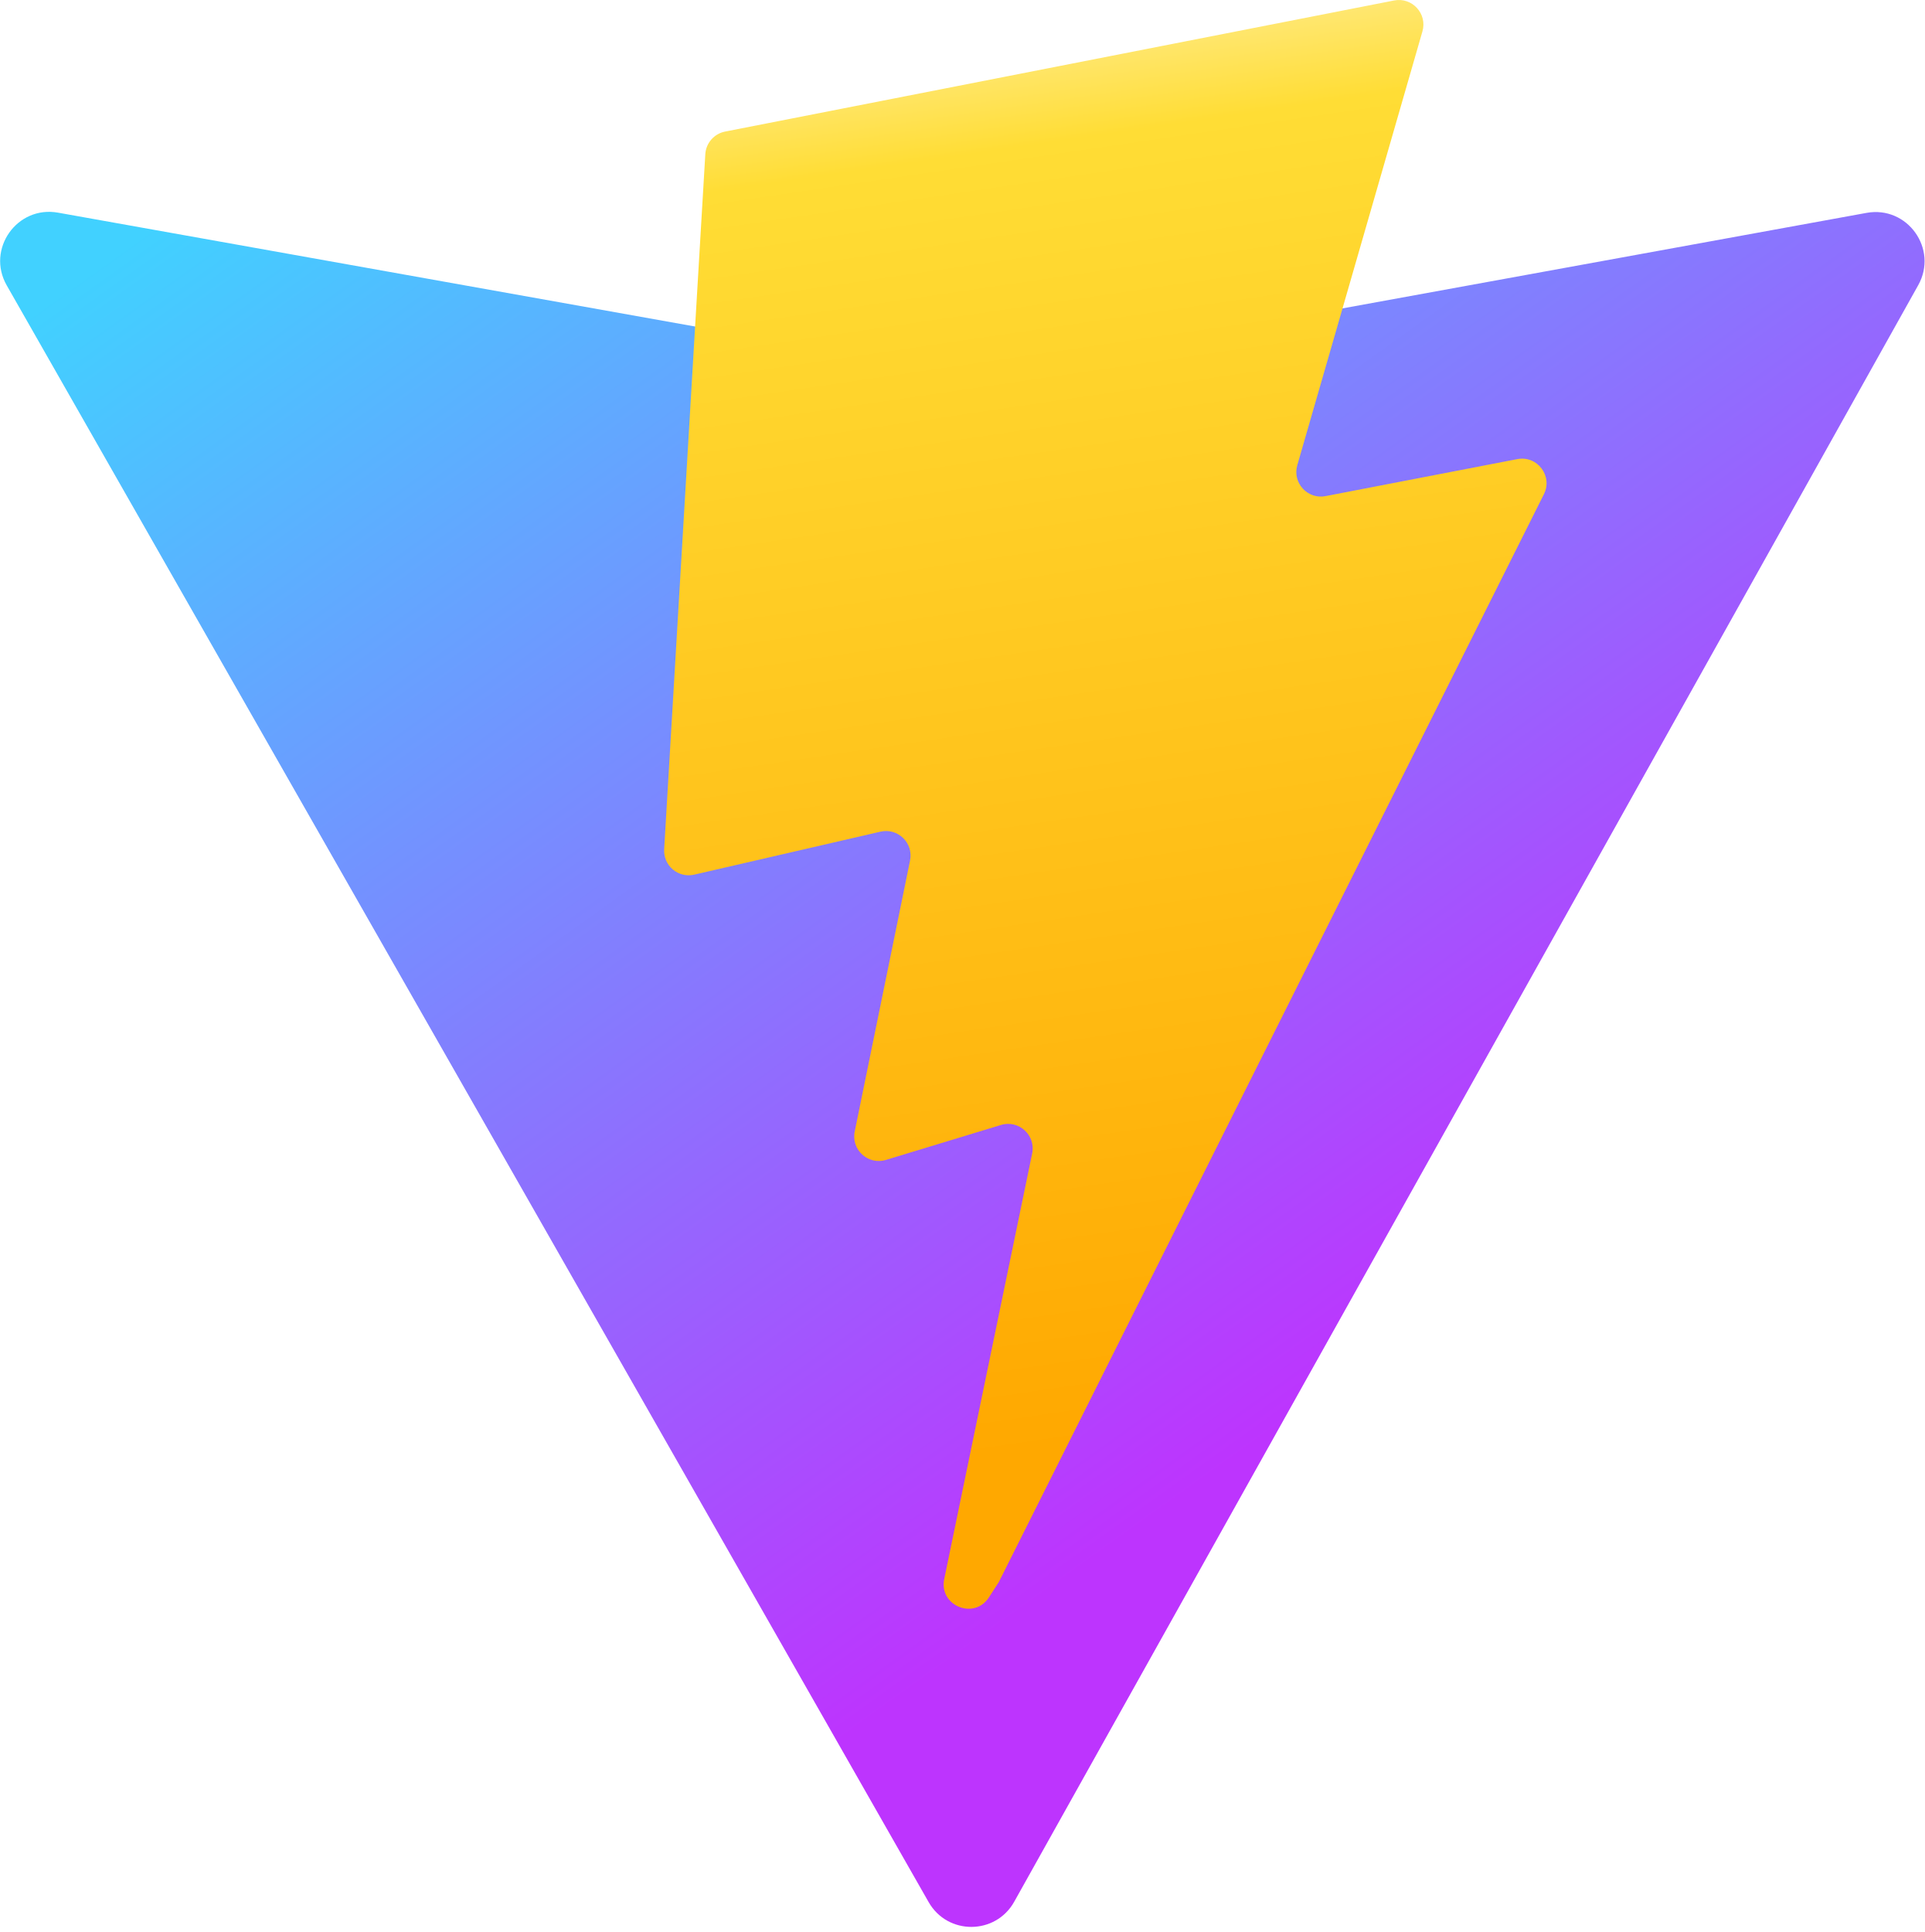
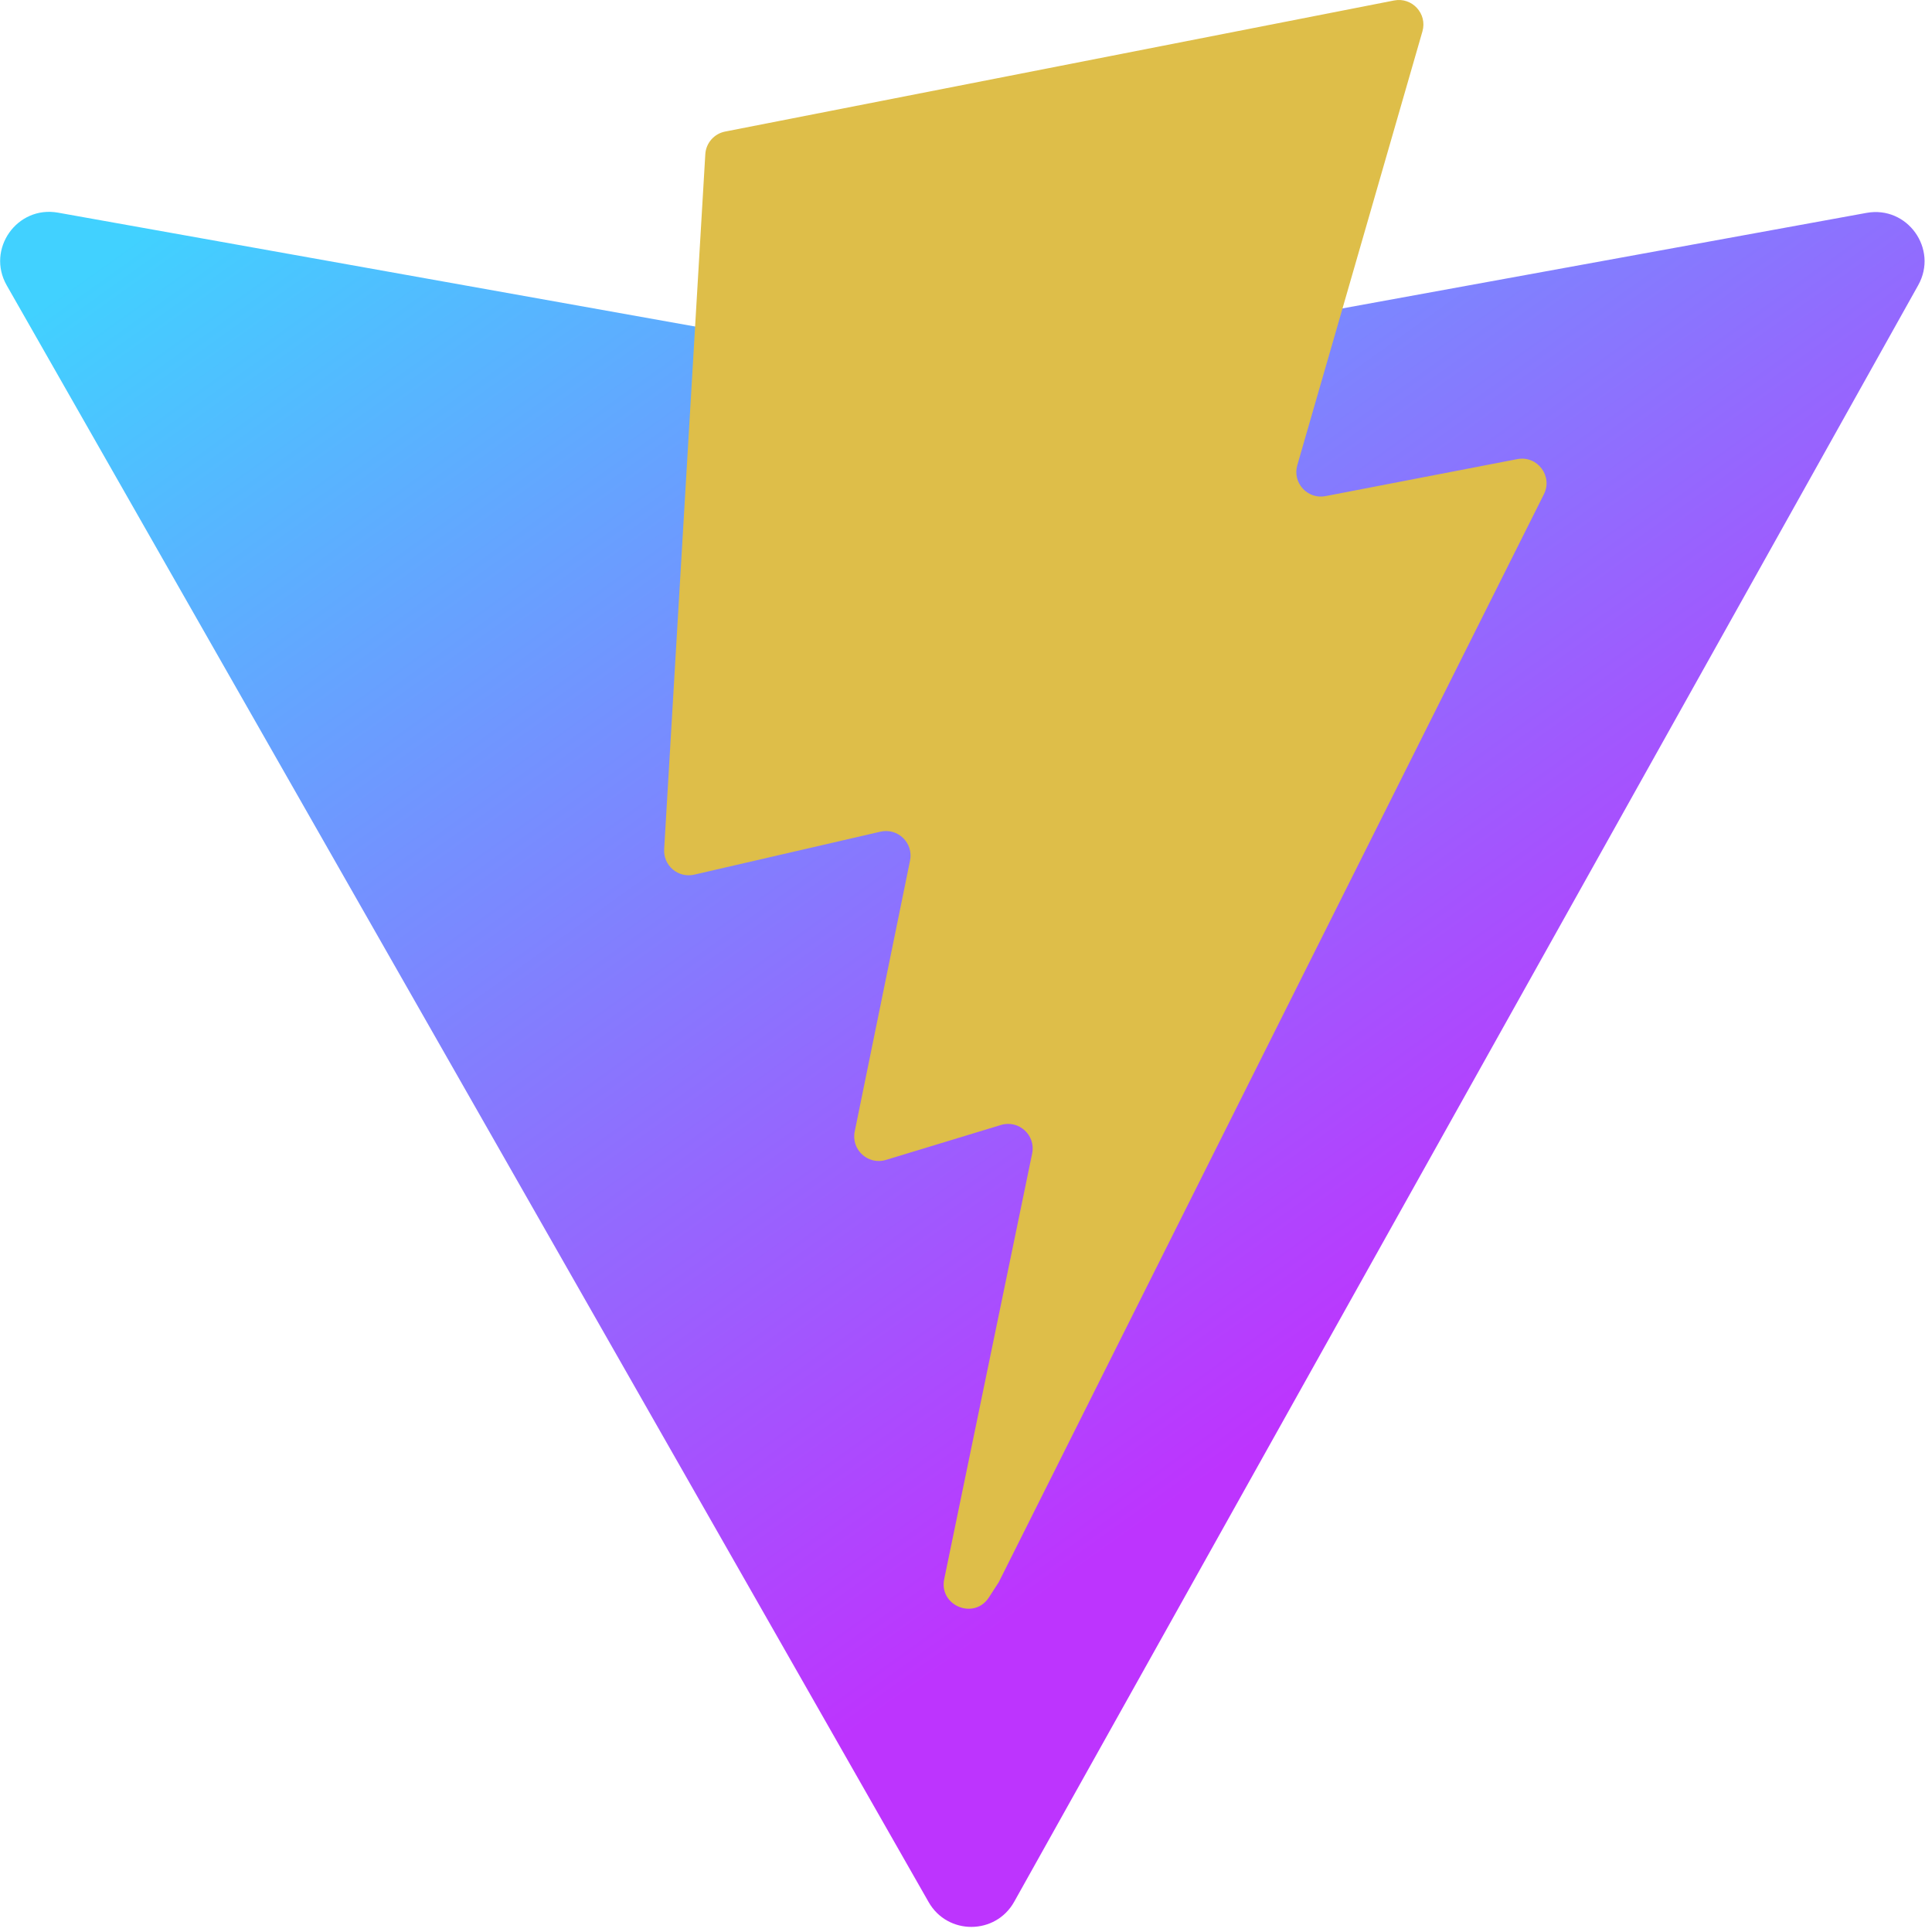
<svg xmlns="http://www.w3.org/2000/svg" aria-hidden="true" role="img" class="iconify iconify--logos" width="31.88" height="32" preserveAspectRatio="xMidYMid meet" viewBox="0 0 256 257">
  <defs>
    <linearGradient id="IconifyId1813088fe1fbc01fb466" x1="-.828%" x2="57.636%" y1="7.652%" y2="78.411%">
-       <stop offset="0%" stop-color="#41D1FF" />
-       <stop offset="100%" stop-color="#BD34FE" />
+       <stop offset="0%" stop-color="#41D1FF">
+       </stop>
+       <stop offset="100%" stop-color="#BD34FE">
+       </stop>
    </linearGradient>
    <linearGradient id="IconifyId1813088fe1fbc01fb467" x1="43.376%" x2="50.316%" y1="2.242%" y2="89.03%">
-       <stop offset="0%" stop-color="#FFEA83" />
-       <stop offset="8.333%" stop-color="#FFDD35" />
-       <stop offset="100%" stop-color="#FFA800" />
+       <stop offset="0%" stop-color="#debe49">
+       </stop>
+       <stop offset="8.333%" stop-color="#debe49">
+       </stop>
+       <stop offset="100%" stop-color="#debe49">
+       </stop>
    </linearGradient>
  </defs>
-   <path fill="url(#IconifyId1813088fe1fbc01fb466)" d="M255.153 37.938L134.897 252.976c-2.483 4.44-8.862 4.466-11.382.048L.875 37.958c-2.746-4.814 1.371-10.646 6.827-9.67l120.385 21.517a6.537 6.537 0 0 0 2.322-.004l117.867-21.483c5.438-.991 9.574 4.796 6.877 9.62Z" />
-   <path fill="url(#IconifyId1813088fe1fbc01fb467)" d="M185.432.063L96.44 17.501a3.268 3.268 0 0 0-2.634 3.014l-5.474 92.456a3.268 3.268 0 0 0 3.997 3.378l24.777-5.718c2.318-.535 4.413 1.507 3.936 3.838l-7.361 36.047c-.495 2.426 1.782 4.5 4.151 3.78l15.304-4.649c2.372-.72 4.652 1.36 4.15 3.788l-11.698 56.621c-.732 3.542 3.979 5.473 5.943 2.437l1.313-2.028l72.516-144.72c1.215-2.423-.88-5.186-3.54-4.672l-25.505 4.922c-2.396.462-4.435-1.77-3.759-4.114l16.646-57.705c.677-2.35-1.37-4.583-3.769-4.113Z" />
+   <path fill="url(#IconifyId1813088fe1fbc01fb466)" d="M255.153 37.938L134.897 252.976c-2.483 4.44-8.862 4.466-11.382.048L.875 37.958c-2.746-4.814 1.371-10.646 6.827-9.67l120.385 21.517a6.537 6.537 0 0 0 2.322-.004l117.867-21.483c5.438-.991 9.574 4.796 6.877 9.62Z">
+   </path>
+   <path fill="url(#IconifyId1813088fe1fbc01fb467)" d="M185.432.063L96.44 17.501a3.268 3.268 0 0 0-2.634 3.014l-5.474 92.456a3.268 3.268 0 0 0 3.997 3.378l24.777-5.718c2.318-.535 4.413 1.507 3.936 3.838l-7.361 36.047c-.495 2.426 1.782 4.5 4.151 3.78l15.304-4.649c2.372-.72 4.652 1.36 4.15 3.788l-11.698 56.621c-.732 3.542 3.979 5.473 5.943 2.437l1.313-2.028l72.516-144.72c1.215-2.423-.88-5.186-3.54-4.672l-25.505 4.922c-2.396.462-4.435-1.77-3.759-4.114l16.646-57.705c.677-2.35-1.37-4.583-3.769-4.113Z">
+   </path>
</svg>
